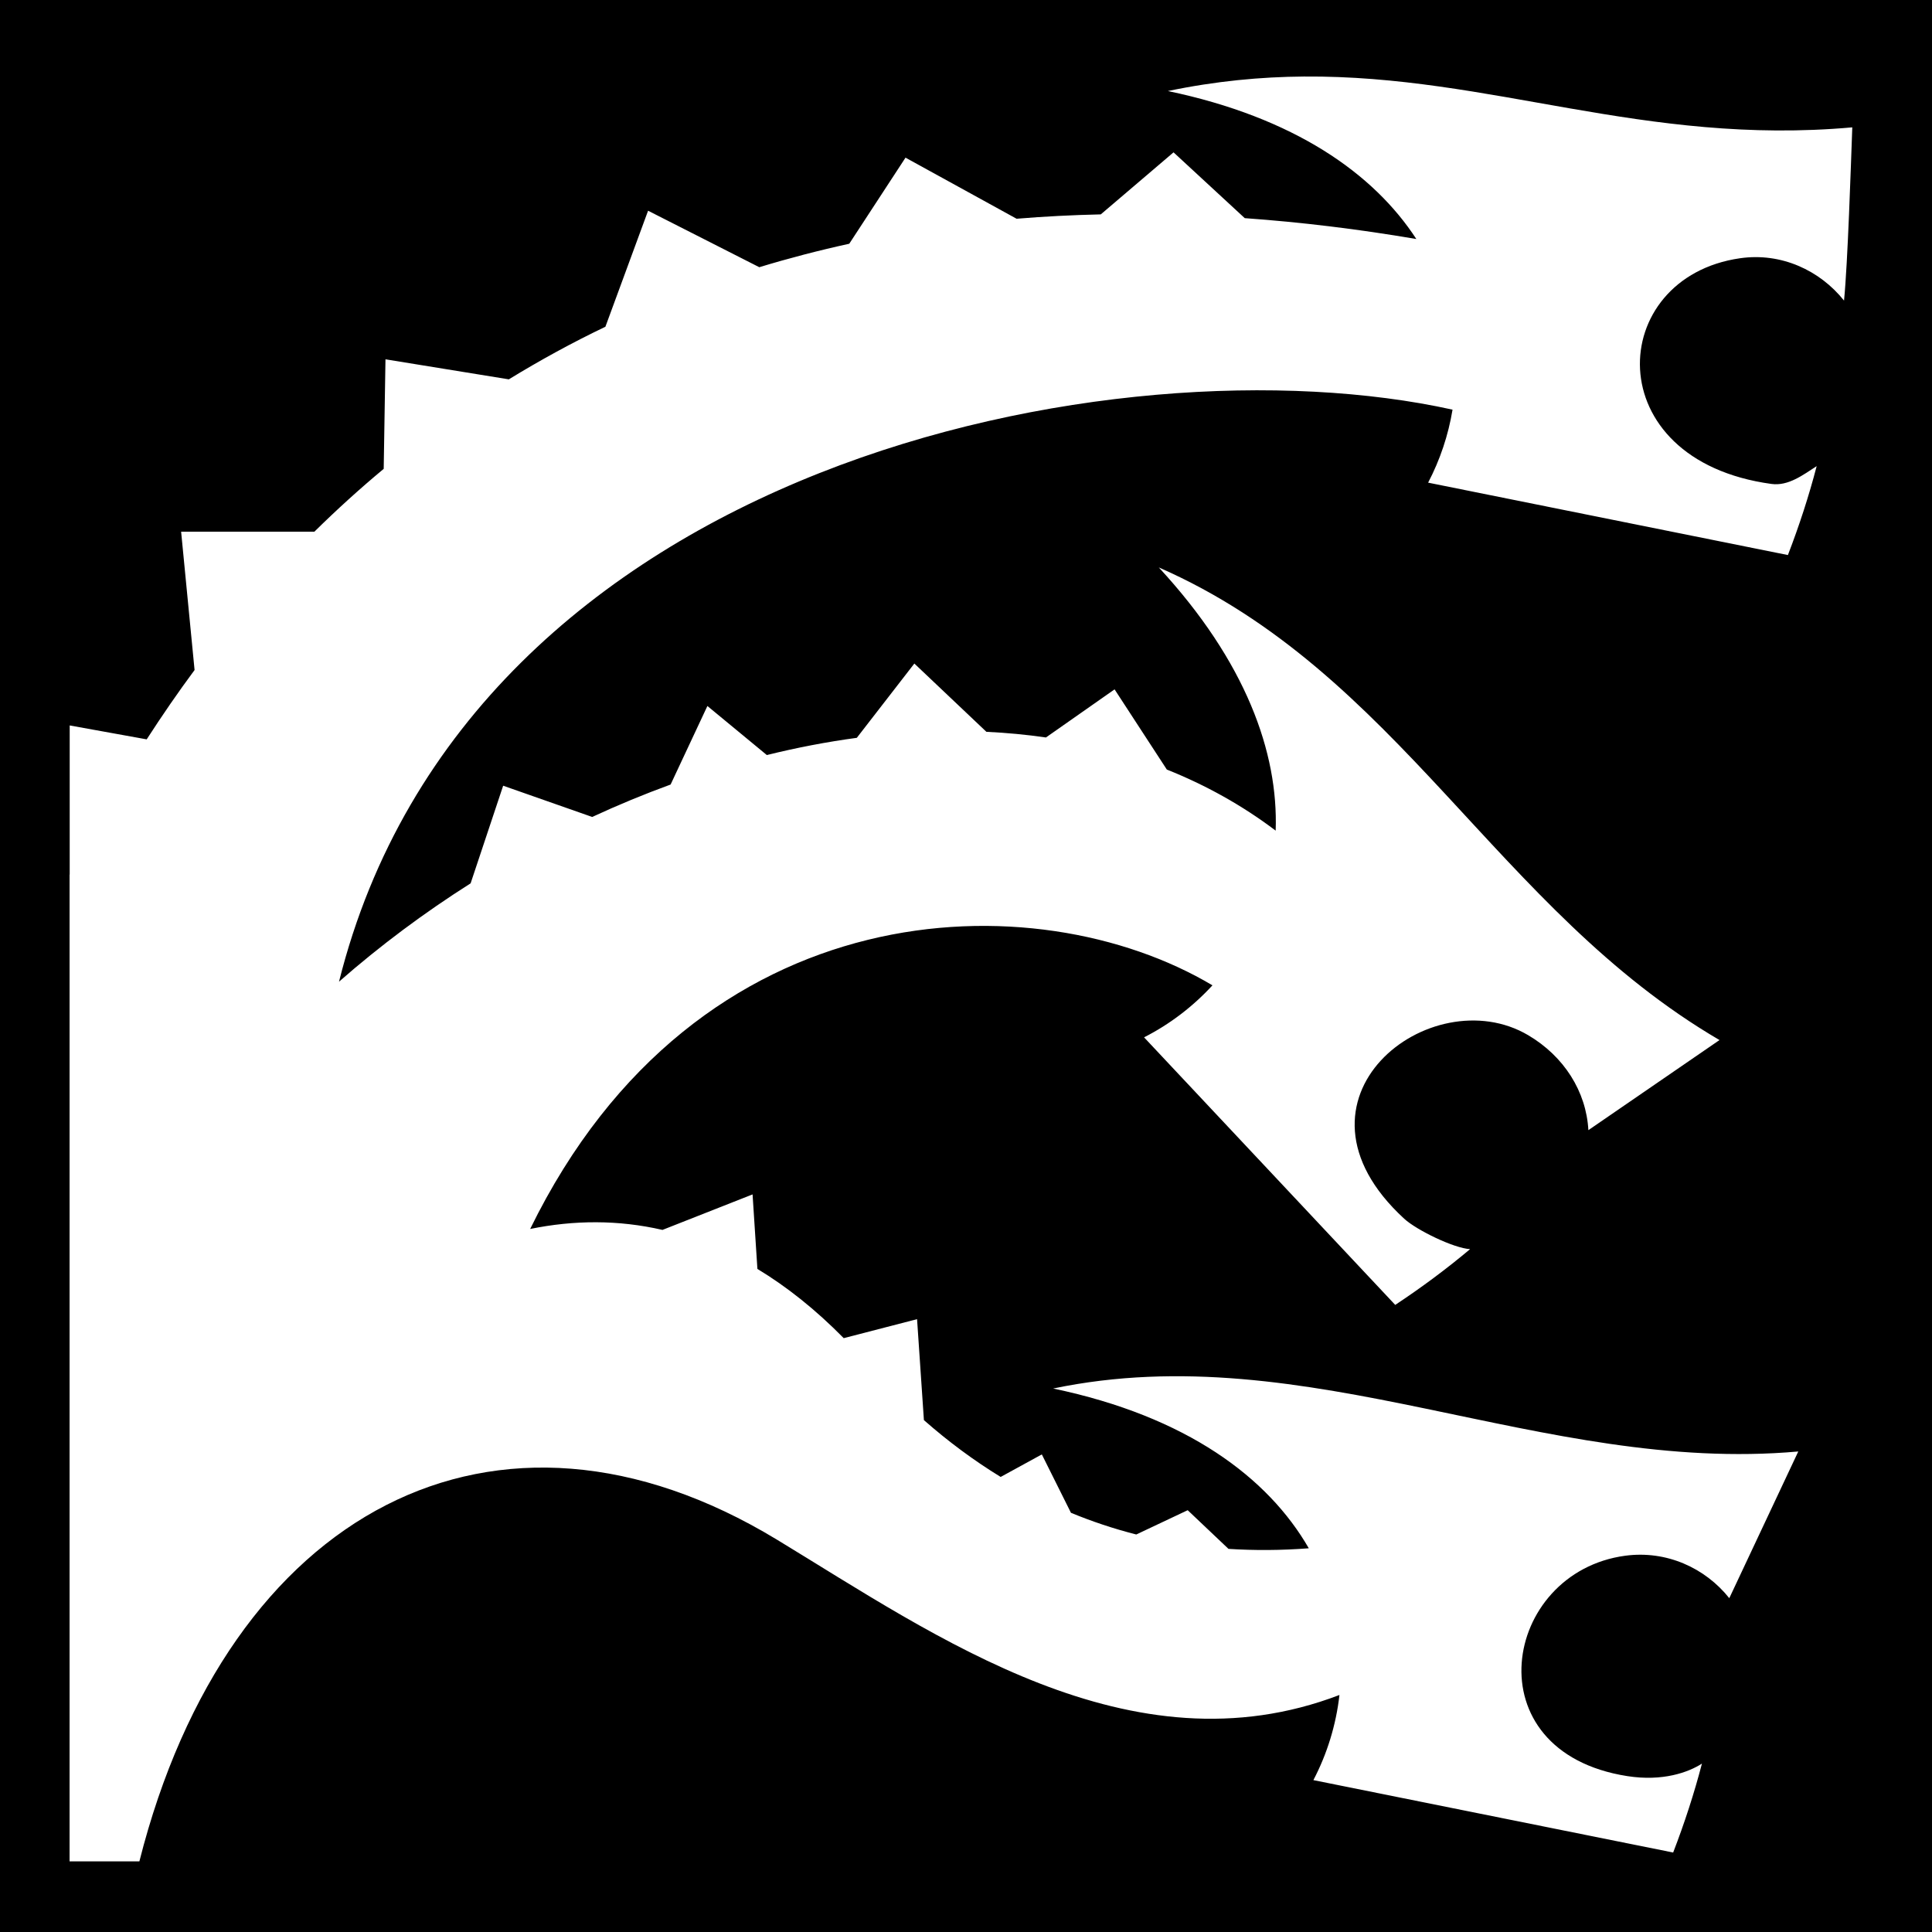
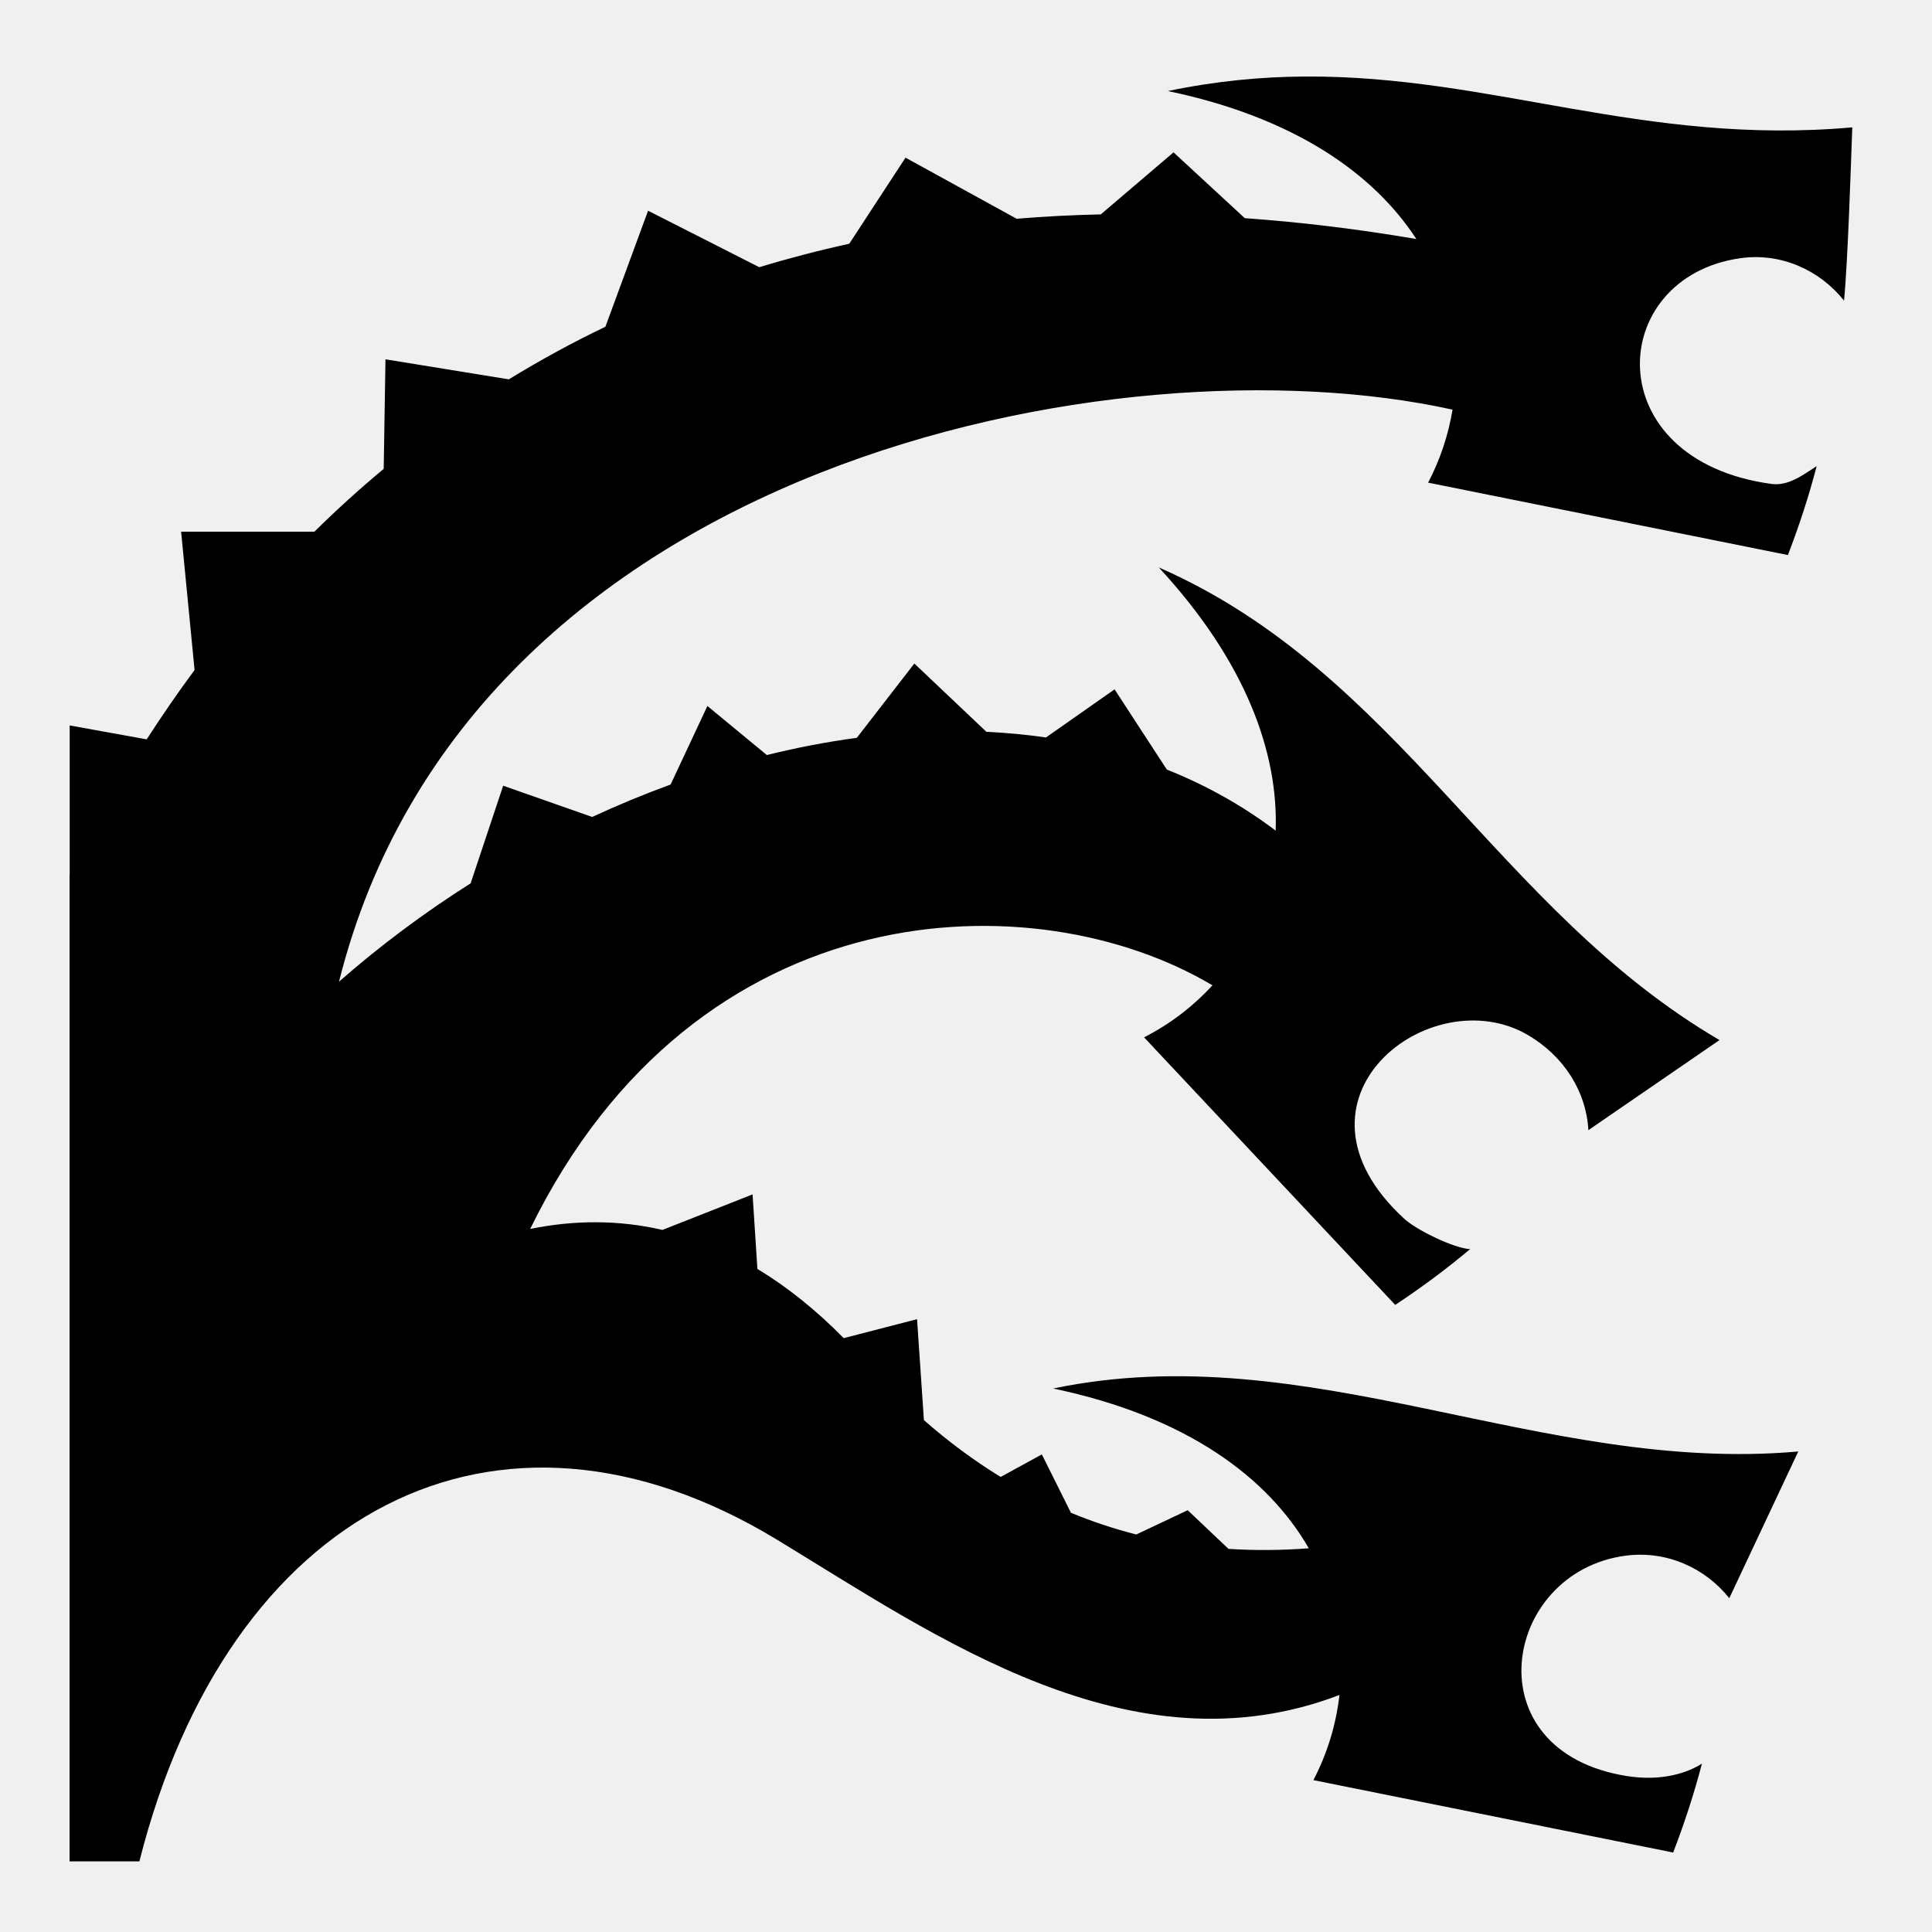
<svg xmlns="http://www.w3.org/2000/svg" viewBox="0 0 512 512">
-   <path d="M0 0h512v512H0z" />
-   <path fill="#fff" d="M345.594 20.28c-11.443.087-23.37 1.194-36.094 3.845 33.485 7.004 54.532 21.844 65.844 39.22-15.476-2.647-30.64-4.472-45.47-5.532L311 40.374l-19.28 16.438c-7.537.167-14.98.55-22.314 1.156L239.97 41.78l-14.907 22.814c-8.1 1.775-16.05 3.846-23.844 6.22l-29.47-14.97-11.313 30.75c-8.783 4.197-17.31 8.868-25.593 13.937l-32.688-5.31-.47 29.03c-6.313 5.248-12.44 10.808-18.374 16.656H48l3.563 36.656c-4.38 5.908-8.603 12.045-12.688 18.375L18.47 192.25v39.5c-.012.02-.022.042-.032.063V493.28h18.5c23.523-92.965 94.565-130.4 168.968-85.25 42.127 25.566 93.783 62.296 149.063 41.158-.9 7.955-3.276 15.623-6.908 22.562l95.344 19.188c2.99-7.75 5.584-15.712 7.625-23.563-3.557 2.29-10.352 4.79-19.78 3.313-41.302-6.47-33.15-54.034-.53-58.407 10.915-1.456 21.15 3.22 27.56 11.25l18.283-38.874c-68.1 6.078-129.61-30.834-197.47-16.687 35.468 7.415 56.983 23.64 67.75 42.342-7.332.564-14.425.598-21.28.157l-10.813-10.25-13.625 6.436c-5.98-1.52-11.737-3.448-17.313-5.75l-7.718-15.47-10.906 5.97c-7.152-4.38-13.924-9.414-20.344-15.062l-1.813-26.75-19.436 5.03c-7.508-7.63-15.15-13.68-22.875-18.343l-1.282-19.75-23.875 9.408c-11.712-2.7-23.455-2.622-35.063-.25 44.223-90.392 134.06-92.4 180.813-64.563-5.227 5.68-11.388 10.355-18.125 13.78l66.562 70.908c6.928-4.58 13.63-9.564 19.844-14.782-4.228-.204-14.15-5.01-17.47-8.06-34.53-31.74 7.1-63.854 32.876-48.626 9.484 5.603 15.366 14.898 15.938 25.156l34.75-23.875c-59.015-34.522-85.098-97.445-148.594-125.25 23.092 24.968 31.707 49.115 30.97 69.75-8.93-6.752-18.606-12.1-28.845-16.188l-13.845-21.25-18.188 12.75c-5.18-.755-10.455-1.246-15.78-1.5l-19.094-18.093-15.25 19.687c-7.918 1.068-15.884 2.592-23.844 4.564l-15.75-13-9.75 20.812c-6.988 2.552-13.936 5.42-20.782 8.594l-23.594-8.28-8.625 25.874c-12.263 7.768-23.966 16.49-34.876 26.062C124.307 122.443 296.518 88.99 384.938 108.562c-1.12 6.798-3.333 13.35-6.47 19.344l95.344 19.188c2.99-7.75 5.585-15.71 7.625-23.563-3.558 2.29-7.502 5.33-11.968 4.72-46.308-6.31-43.81-54.725-8.345-59.813 10.903-1.57 21.15 3.193 27.563 11.22 1-10.184 1.808-35.654 2.187-45.907-55.332 4.938-95.695-13.84-145.28-13.47z" />
+   <path fill="currentColor" d="M345.594 20.28c-11.443.087-23.37 1.194-36.094 3.845 33.485 7.004 54.532 21.844 65.844 39.22-15.476-2.647-30.64-4.472-45.47-5.532L311 40.374l-19.28 16.438c-7.537.167-14.98.55-22.314 1.156L239.97 41.78l-14.907 22.814c-8.1 1.775-16.05 3.846-23.844 6.22l-29.47-14.97-11.313 30.75c-8.783 4.197-17.31 8.868-25.593 13.937l-32.688-5.31-.47 29.03c-6.313 5.248-12.44 10.808-18.374 16.656H48l3.563 36.656c-4.38 5.908-8.603 12.045-12.688 18.375L18.47 192.25v39.5c-.012.02-.022.042-.032.063V493.28h18.5c23.523-92.965 94.565-130.4 168.968-85.25 42.127 25.566 93.783 62.296 149.063 41.158-.9 7.955-3.276 15.623-6.908 22.562l95.344 19.188c2.99-7.75 5.584-15.712 7.625-23.563-3.557 2.29-10.352 4.79-19.78 3.313-41.302-6.47-33.15-54.034-.53-58.407 10.915-1.456 21.15 3.22 27.56 11.25l18.283-38.874c-68.1 6.078-129.61-30.834-197.47-16.687 35.468 7.415 56.983 23.64 67.75 42.342-7.332.564-14.425.598-21.28.157l-10.813-10.25-13.625 6.436c-5.98-1.52-11.737-3.448-17.313-5.75l-7.718-15.47-10.906 5.97c-7.152-4.38-13.924-9.414-20.344-15.062l-1.813-26.75-19.436 5.03c-7.508-7.63-15.15-13.68-22.875-18.343l-1.282-19.75-23.875 9.408c-11.712-2.7-23.455-2.622-35.063-.25 44.223-90.392 134.06-92.4 180.813-64.563-5.227 5.68-11.388 10.355-18.125 13.78l66.562 70.908c6.928-4.58 13.63-9.564 19.844-14.782-4.228-.204-14.15-5.01-17.47-8.06-34.53-31.74 7.1-63.854 32.876-48.626 9.484 5.603 15.366 14.898 15.938 25.156l34.75-23.875c-59.015-34.522-85.098-97.445-148.594-125.25 23.092 24.968 31.707 49.115 30.97 69.75-8.93-6.752-18.606-12.1-28.845-16.188l-13.845-21.25-18.188 12.75c-5.18-.755-10.455-1.246-15.78-1.5l-19.094-18.093-15.25 19.687c-7.918 1.068-15.884 2.592-23.844 4.564l-15.75-13-9.75 20.812c-6.988 2.552-13.936 5.42-20.782 8.594l-23.594-8.28-8.625 25.874c-12.263 7.768-23.966 16.49-34.876 26.062C124.307 122.443 296.518 88.99 384.938 108.562c-1.12 6.798-3.333 13.35-6.47 19.344l95.344 19.188c2.99-7.75 5.585-15.71 7.625-23.563-3.558 2.29-7.502 5.33-11.968 4.72-46.308-6.31-43.81-54.725-8.345-59.813 10.903-1.57 21.15 3.193 27.563 11.22 1-10.184 1.808-35.654 2.187-45.907-55.332 4.938-95.695-13.84-145.28-13.47z" />
</svg>
